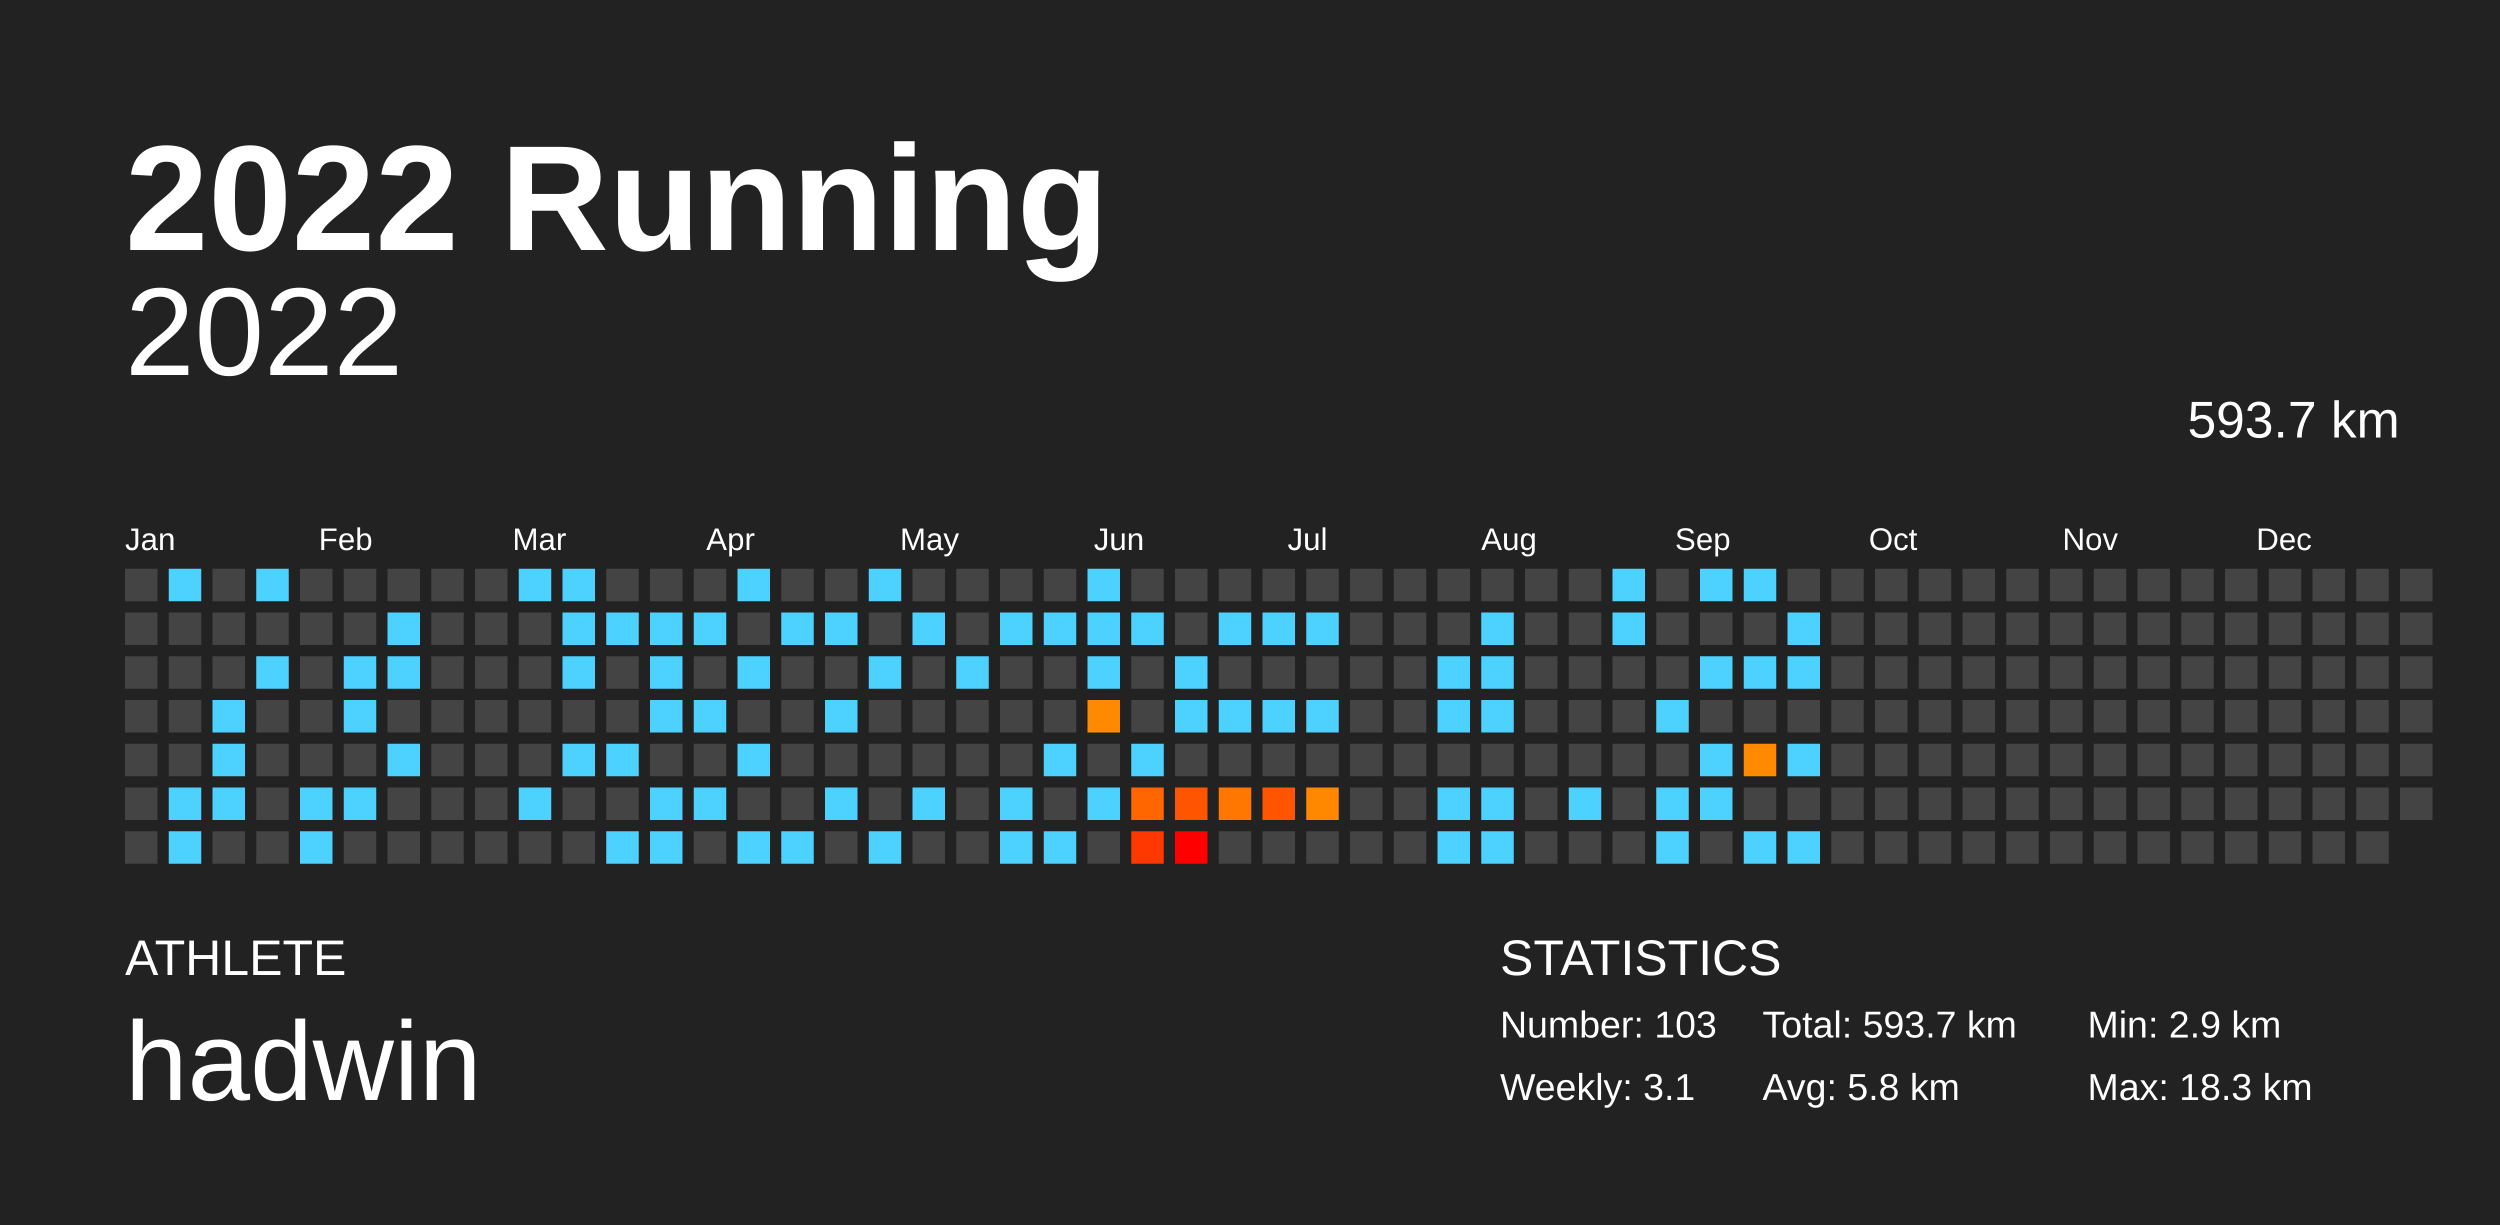
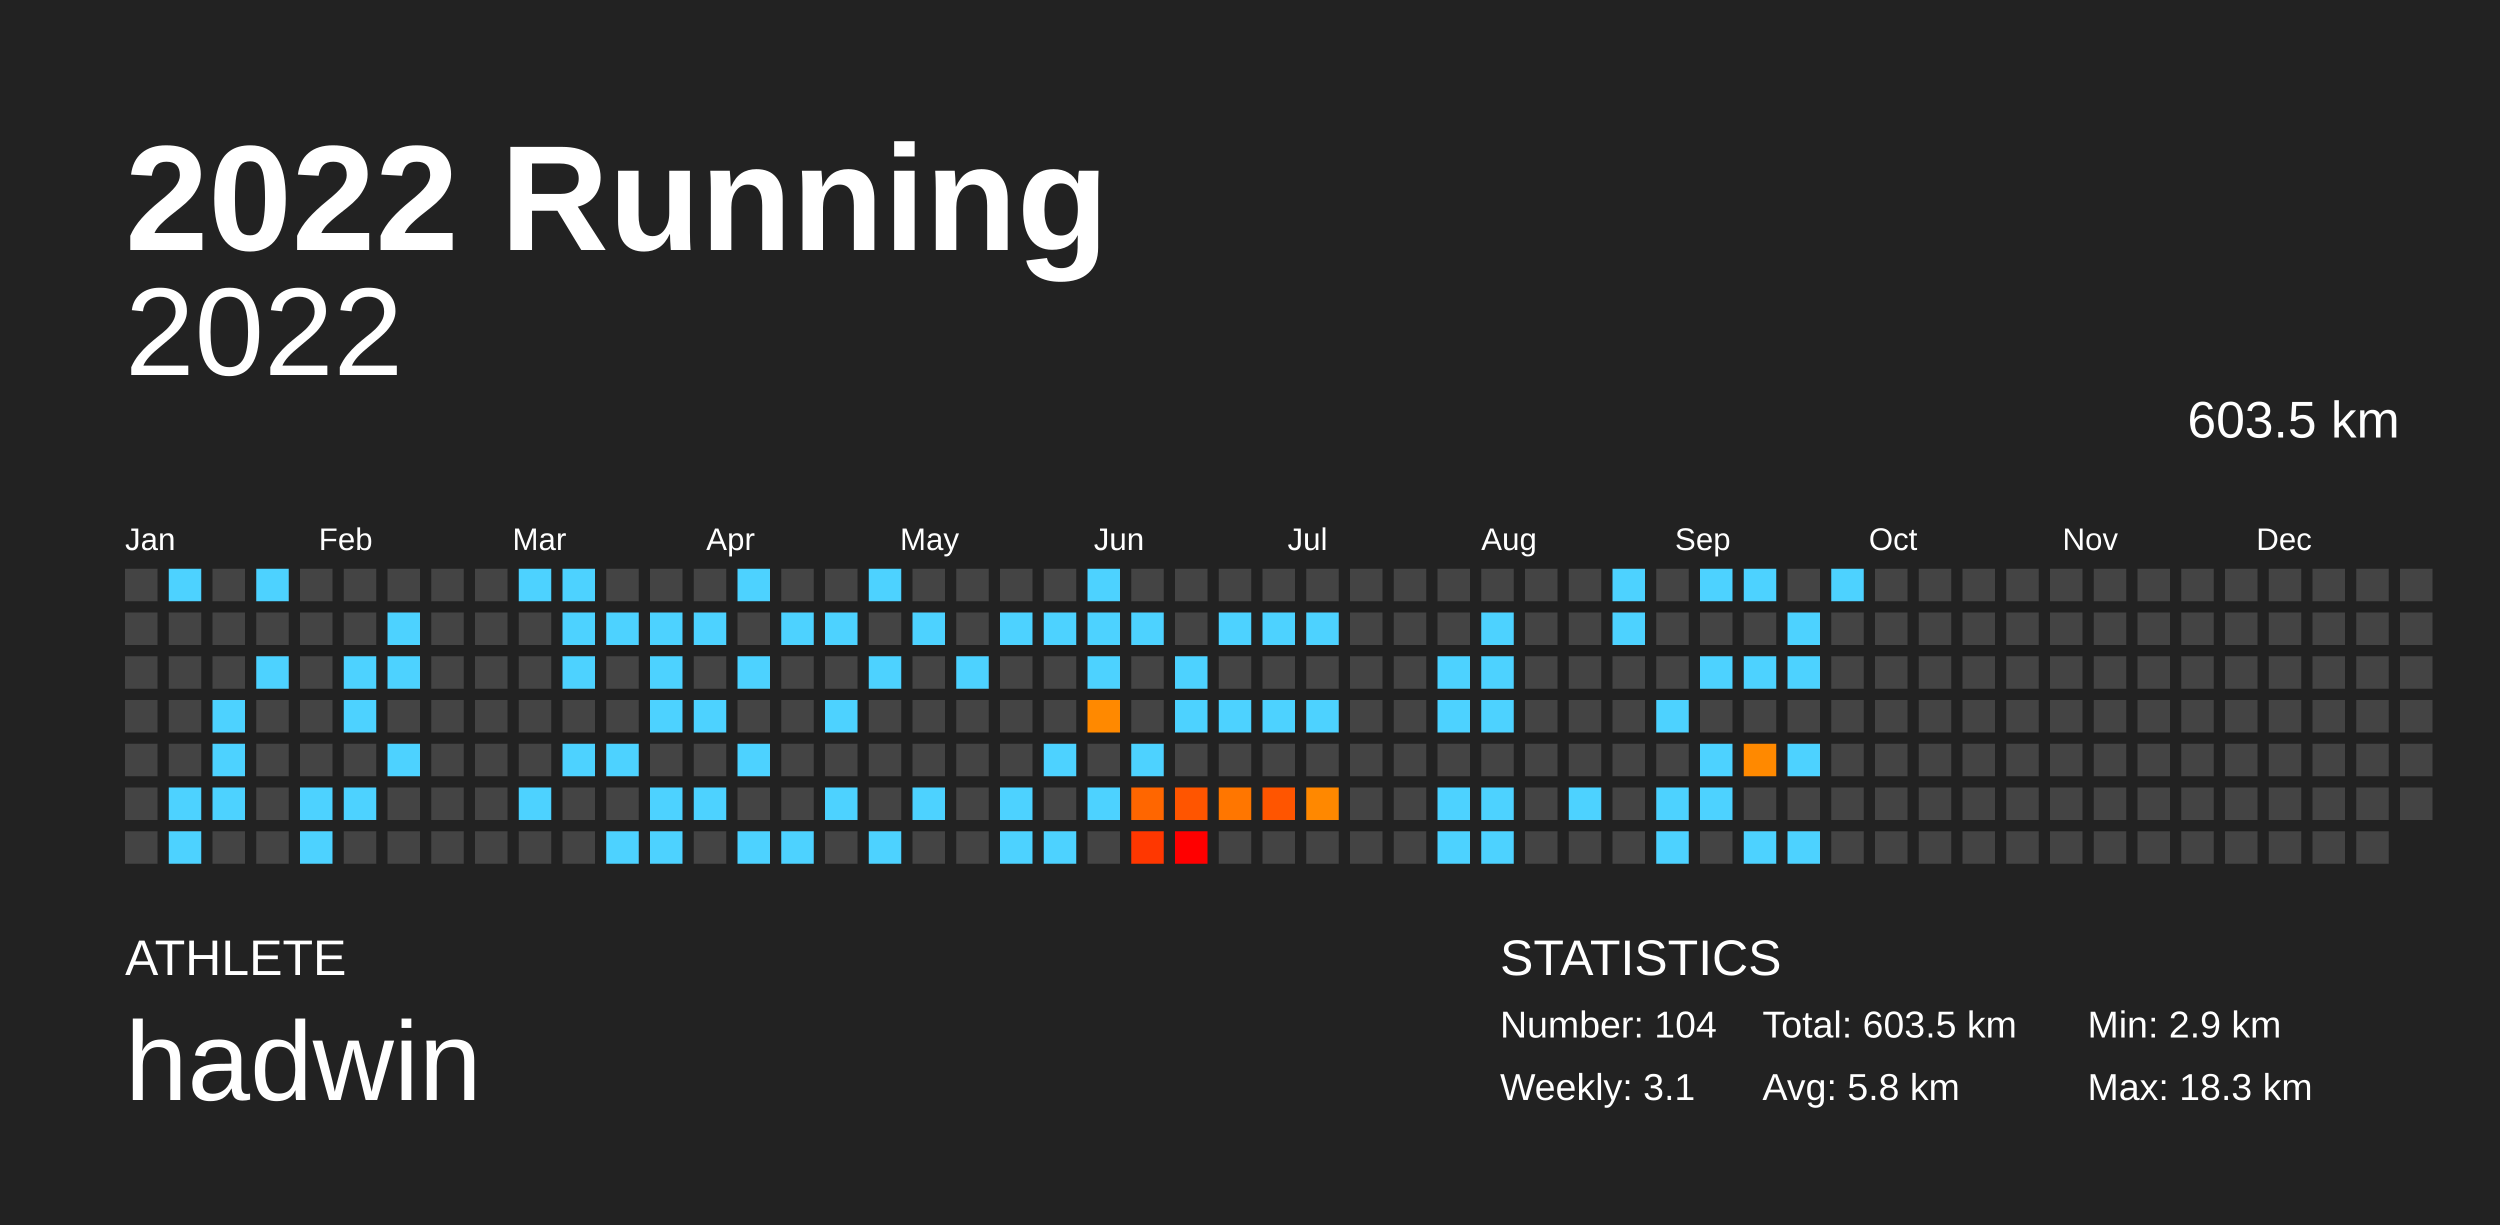
<svg xmlns="http://www.w3.org/2000/svg" baseProfile="full" height="98mm" version="1.1" viewBox="0,0,200,98" width="200mm">
  <defs />
  <rect fill="#222222" height="98" width="200" x="0" y="0" />
  <text fill="#FFFFFF" style="font-size:12px; font-family:Arial; font-weight:bold;" x="10" y="20">2022 Running</text>
  <text fill="#FFFFFF" style="font-size:4px; font-family:Arial" x="10" y="78">ATHLETE</text>
  <text fill="#FFFFFF" style="font-size:9px; font-family:Arial" x="10" y="88">hadwin</text>
  <text fill="#FFFFFF" style="font-size:4px; font-family:Arial" x="120" y="78">STATISTICS</text>
-   <text fill="#FFFFFF" style="font-size:3px; font-family:Arial" x="120" y="83">Number: 103</text>
+   <text fill="#FFFFFF" style="font-size:3px; font-family:Arial" x="120" y="83">Number: 104</text>
  <text fill="#FFFFFF" style="font-size:3px; font-family:Arial" x="120" y="88">Weekly: 3.1</text>
-   <text fill="#FFFFFF" style="font-size:3px; font-family:Arial" x="141" y="83">Total: 593.7 km</text>
+   <text fill="#FFFFFF" style="font-size:3px; font-family:Arial" x="141" y="83">Total: 603.5 km</text>
  <text fill="#FFFFFF" style="font-size:3px; font-family:Arial" x="141" y="88">Avg: 5.8 km</text>
  <text fill="#FFFFFF" style="font-size:3px; font-family:Arial" x="167" y="83">Min: 2.9 km</text>
  <text fill="#FFFFFF" style="font-size:3px; font-family:Arial" x="167" y="88">Max: 18.3 km</text>
  <text alignment-baseline="hanging" fill="#FFFFFF" style="font-size:10.0px; font-family:Arial;" x="10" y="30">2022</text>
-   <text alignment-baseline="hanging" fill="#FFFFFF" style="font-size:4.125px; font-family:Arial;" x="175" y="35">593.7 km</text>
+   <text alignment-baseline="hanging" fill="#FFFFFF" style="font-size:4.125px; font-family:Arial;" x="175" y="35">603.5 km</text>
  <text fill="#FFFFFF" style="font-size:2.5px; font-family:Arial" x="10.0" y="44">Jan</text>
  <text fill="#FFFFFF" style="font-size:2.5px; font-family:Arial" x="25.5" y="44">Feb</text>
  <text fill="#FFFFFF" style="font-size:2.5px; font-family:Arial" x="41.0" y="44">Mar</text>
  <text fill="#FFFFFF" style="font-size:2.5px; font-family:Arial" x="56.5" y="44">Apr</text>
  <text fill="#FFFFFF" style="font-size:2.5px; font-family:Arial" x="72.0" y="44">May</text>
  <text fill="#FFFFFF" style="font-size:2.5px; font-family:Arial" x="87.5" y="44">Jun</text>
  <text fill="#FFFFFF" style="font-size:2.5px; font-family:Arial" x="103.0" y="44">Jul</text>
  <text fill="#FFFFFF" style="font-size:2.5px; font-family:Arial" x="118.5" y="44">Aug</text>
  <text fill="#FFFFFF" style="font-size:2.5px; font-family:Arial" x="134.0" y="44">Sep</text>
  <text fill="#FFFFFF" style="font-size:2.5px; font-family:Arial" x="149.5" y="44">Oct</text>
  <text fill="#FFFFFF" style="font-size:2.5px; font-family:Arial" x="165.0" y="44">Nov</text>
  <text fill="#FFFFFF" style="font-size:2.5px; font-family:Arial" x="180.5" y="44">Dec</text>
  <rect fill="#444444" height="2.6" width="2.6" x="10.0" y="45.5" />
  <rect fill="#444444" height="2.6" width="2.6" x="10.0" y="49.0" />
  <rect fill="#444444" height="2.6" width="2.6" x="10.0" y="52.5" />
  <rect fill="#444444" height="2.6" width="2.6" x="10.0" y="56.0" />
  <rect fill="#444444" height="2.6" width="2.6" x="10.0" y="59.5" />
  <rect fill="#444444" height="2.6" width="2.6" x="10.0" y="63.0" />
  <rect fill="#444444" height="2.6" width="2.6" x="10.0" y="66.5" />
  <rect fill="#4dd2ff" height="2.6" width="2.6" x="13.5" y="45.5" />
  <rect fill="#444444" height="2.6" width="2.6" x="13.5" y="49.0" />
  <rect fill="#444444" height="2.6" width="2.6" x="13.5" y="52.5" />
  <rect fill="#444444" height="2.6" width="2.6" x="13.5" y="56.0" />
  <rect fill="#444444" height="2.6" width="2.6" x="13.5" y="59.5" />
  <rect fill="#4dd2ff" height="2.6" width="2.6" x="13.5" y="63.0" />
  <rect fill="#4dd2ff" height="2.6" width="2.6" x="13.5" y="66.5" />
  <rect fill="#444444" height="2.6" width="2.6" x="17.0" y="45.5" />
  <rect fill="#444444" height="2.6" width="2.6" x="17.0" y="49.0" />
  <rect fill="#444444" height="2.6" width="2.6" x="17.0" y="52.5" />
  <rect fill="#4dd2ff" height="2.6" width="2.6" x="17.0" y="56.0" />
  <rect fill="#4dd2ff" height="2.6" width="2.6" x="17.0" y="59.5" />
  <rect fill="#4dd2ff" height="2.6" width="2.6" x="17.0" y="63.0" />
  <rect fill="#444444" height="2.6" width="2.6" x="17.0" y="66.5" />
  <rect fill="#4dd2ff" height="2.6" width="2.6" x="20.5" y="45.5" />
  <rect fill="#444444" height="2.6" width="2.6" x="20.5" y="49.0" />
  <rect fill="#4dd2ff" height="2.6" width="2.6" x="20.5" y="52.5" />
  <rect fill="#444444" height="2.6" width="2.6" x="20.5" y="56.0" />
  <rect fill="#444444" height="2.6" width="2.6" x="20.5" y="59.5" />
  <rect fill="#444444" height="2.6" width="2.6" x="20.5" y="63.0" />
  <rect fill="#444444" height="2.6" width="2.6" x="20.5" y="66.5" />
  <rect fill="#444444" height="2.6" width="2.6" x="24.0" y="45.5" />
  <rect fill="#444444" height="2.6" width="2.6" x="24.0" y="49.0" />
  <rect fill="#444444" height="2.6" width="2.6" x="24.0" y="52.5" />
  <rect fill="#444444" height="2.6" width="2.6" x="24.0" y="56.0" />
  <rect fill="#444444" height="2.6" width="2.6" x="24.0" y="59.5" />
  <rect fill="#4dd2ff" height="2.6" width="2.6" x="24.0" y="63.0" />
  <rect fill="#4dd2ff" height="2.6" width="2.6" x="24.0" y="66.5" />
  <rect fill="#444444" height="2.6" width="2.6" x="27.5" y="45.5" />
  <rect fill="#444444" height="2.6" width="2.6" x="27.5" y="49.0" />
  <rect fill="#4dd2ff" height="2.6" width="2.6" x="27.5" y="52.5" />
  <rect fill="#4dd2ff" height="2.6" width="2.6" x="27.5" y="56.0" />
  <rect fill="#444444" height="2.6" width="2.6" x="27.5" y="59.5" />
  <rect fill="#4dd2ff" height="2.6" width="2.6" x="27.5" y="63.0" />
  <rect fill="#444444" height="2.6" width="2.6" x="27.5" y="66.5" />
  <rect fill="#444444" height="2.6" width="2.6" x="31.0" y="45.5" />
  <rect fill="#4dd2ff" height="2.6" width="2.6" x="31.0" y="49.0" />
  <rect fill="#4dd2ff" height="2.6" width="2.6" x="31.0" y="52.5" />
  <rect fill="#444444" height="2.6" width="2.6" x="31.0" y="56.0" />
  <rect fill="#4dd2ff" height="2.6" width="2.6" x="31.0" y="59.5" />
  <rect fill="#444444" height="2.6" width="2.6" x="31.0" y="63.0" />
  <rect fill="#444444" height="2.6" width="2.6" x="31.0" y="66.5" />
  <rect fill="#444444" height="2.6" width="2.6" x="34.5" y="45.5" />
  <rect fill="#444444" height="2.6" width="2.6" x="34.5" y="49.0" />
  <rect fill="#444444" height="2.6" width="2.6" x="34.5" y="52.5" />
  <rect fill="#444444" height="2.6" width="2.6" x="34.5" y="56.0" />
  <rect fill="#444444" height="2.6" width="2.6" x="34.5" y="59.5" />
  <rect fill="#444444" height="2.6" width="2.6" x="34.5" y="63.0" />
  <rect fill="#444444" height="2.6" width="2.6" x="34.5" y="66.5" />
  <rect fill="#444444" height="2.6" width="2.6" x="38.0" y="45.5" />
  <rect fill="#444444" height="2.6" width="2.6" x="38.0" y="49.0" />
  <rect fill="#444444" height="2.6" width="2.6" x="38.0" y="52.5" />
  <rect fill="#444444" height="2.6" width="2.6" x="38.0" y="56.0" />
  <rect fill="#444444" height="2.6" width="2.6" x="38.0" y="59.5" />
  <rect fill="#444444" height="2.6" width="2.6" x="38.0" y="63.0" />
  <rect fill="#444444" height="2.6" width="2.6" x="38.0" y="66.5" />
  <rect fill="#4dd2ff" height="2.6" width="2.6" x="41.5" y="45.5" />
  <rect fill="#444444" height="2.6" width="2.6" x="41.5" y="49.0" />
  <rect fill="#444444" height="2.6" width="2.6" x="41.5" y="52.5" />
  <rect fill="#444444" height="2.6" width="2.6" x="41.5" y="56.0" />
  <rect fill="#444444" height="2.6" width="2.6" x="41.5" y="59.5" />
  <rect fill="#4dd2ff" height="2.6" width="2.6" x="41.5" y="63.0" />
  <rect fill="#444444" height="2.6" width="2.6" x="41.5" y="66.5" />
  <rect fill="#4dd2ff" height="2.6" width="2.6" x="45.0" y="45.5" />
  <rect fill="#4dd2ff" height="2.6" width="2.6" x="45.0" y="49.0" />
  <rect fill="#4dd2ff" height="2.6" width="2.6" x="45.0" y="52.5" />
  <rect fill="#444444" height="2.6" width="2.6" x="45.0" y="56.0" />
  <rect fill="#4dd2ff" height="2.6" width="2.6" x="45.0" y="59.5" />
  <rect fill="#444444" height="2.6" width="2.6" x="45.0" y="63.0" />
  <rect fill="#444444" height="2.6" width="2.6" x="45.0" y="66.5" />
  <rect fill="#444444" height="2.6" width="2.6" x="48.5" y="45.5" />
  <rect fill="#4dd2ff" height="2.6" width="2.6" x="48.5" y="49.0" />
  <rect fill="#444444" height="2.6" width="2.6" x="48.5" y="52.5" />
  <rect fill="#444444" height="2.6" width="2.6" x="48.5" y="56.0" />
  <rect fill="#4dd2ff" height="2.6" width="2.6" x="48.5" y="59.5" />
  <rect fill="#444444" height="2.6" width="2.6" x="48.5" y="63.0" />
  <rect fill="#4dd2ff" height="2.6" width="2.6" x="48.5" y="66.5" />
  <rect fill="#444444" height="2.6" width="2.6" x="52.0" y="45.5" />
  <rect fill="#4dd2ff" height="2.6" width="2.6" x="52.0" y="49.0" />
  <rect fill="#4dd2ff" height="2.6" width="2.6" x="52.0" y="52.5" />
  <rect fill="#4dd2ff" height="2.6" width="2.6" x="52.0" y="56.0" />
  <rect fill="#444444" height="2.6" width="2.6" x="52.0" y="59.5" />
  <rect fill="#4dd2ff" height="2.6" width="2.6" x="52.0" y="63.0" />
  <rect fill="#4dd2ff" height="2.6" width="2.6" x="52.0" y="66.5" />
  <rect fill="#444444" height="2.6" width="2.6" x="55.5" y="45.5" />
  <rect fill="#4dd2ff" height="2.6" width="2.6" x="55.5" y="49.0" />
  <rect fill="#444444" height="2.6" width="2.6" x="55.5" y="52.5" />
  <rect fill="#4dd2ff" height="2.6" width="2.6" x="55.5" y="56.0" />
  <rect fill="#444444" height="2.6" width="2.6" x="55.5" y="59.5" />
  <rect fill="#4dd2ff" height="2.6" width="2.6" x="55.5" y="63.0" />
  <rect fill="#444444" height="2.6" width="2.6" x="55.5" y="66.5" />
  <rect fill="#4dd2ff" height="2.6" width="2.6" x="59.0" y="45.5" />
  <rect fill="#444444" height="2.6" width="2.6" x="59.0" y="49.0" />
  <rect fill="#4dd2ff" height="2.6" width="2.6" x="59.0" y="52.5" />
  <rect fill="#444444" height="2.6" width="2.6" x="59.0" y="56.0" />
  <rect fill="#4dd2ff" height="2.6" width="2.6" x="59.0" y="59.5" />
  <rect fill="#444444" height="2.6" width="2.6" x="59.0" y="63.0" />
  <rect fill="#4dd2ff" height="2.6" width="2.6" x="59.0" y="66.5" />
  <rect fill="#444444" height="2.6" width="2.6" x="62.5" y="45.5" />
  <rect fill="#4dd2ff" height="2.6" width="2.6" x="62.5" y="49.0" />
  <rect fill="#444444" height="2.6" width="2.6" x="62.5" y="52.5" />
  <rect fill="#444444" height="2.6" width="2.6" x="62.5" y="56.0" />
  <rect fill="#444444" height="2.6" width="2.6" x="62.5" y="59.5" />
  <rect fill="#444444" height="2.6" width="2.6" x="62.5" y="63.0" />
  <rect fill="#4dd2ff" height="2.6" width="2.6" x="62.5" y="66.5" />
  <rect fill="#444444" height="2.6" width="2.6" x="66.0" y="45.5" />
  <rect fill="#4dd2ff" height="2.6" width="2.6" x="66.0" y="49.0" />
  <rect fill="#444444" height="2.6" width="2.6" x="66.0" y="52.5" />
  <rect fill="#4dd2ff" height="2.6" width="2.6" x="66.0" y="56.0" />
  <rect fill="#444444" height="2.6" width="2.6" x="66.0" y="59.5" />
  <rect fill="#4dd2ff" height="2.6" width="2.6" x="66.0" y="63.0" />
  <rect fill="#444444" height="2.6" width="2.6" x="66.0" y="66.5" />
  <rect fill="#4dd2ff" height="2.6" width="2.6" x="69.5" y="45.5" />
  <rect fill="#444444" height="2.6" width="2.6" x="69.5" y="49.0" />
  <rect fill="#4dd2ff" height="2.6" width="2.6" x="69.5" y="52.5" />
  <rect fill="#444444" height="2.6" width="2.6" x="69.5" y="56.0" />
  <rect fill="#444444" height="2.6" width="2.6" x="69.5" y="59.5" />
  <rect fill="#444444" height="2.6" width="2.6" x="69.5" y="63.0" />
  <rect fill="#4dd2ff" height="2.6" width="2.6" x="69.5" y="66.5" />
  <rect fill="#444444" height="2.6" width="2.6" x="73.0" y="45.5" />
  <rect fill="#4dd2ff" height="2.6" width="2.6" x="73.0" y="49.0" />
  <rect fill="#444444" height="2.6" width="2.6" x="73.0" y="52.5" />
  <rect fill="#444444" height="2.6" width="2.6" x="73.0" y="56.0" />
  <rect fill="#444444" height="2.6" width="2.6" x="73.0" y="59.5" />
  <rect fill="#4dd2ff" height="2.6" width="2.6" x="73.0" y="63.0" />
  <rect fill="#444444" height="2.6" width="2.6" x="73.0" y="66.5" />
  <rect fill="#444444" height="2.6" width="2.6" x="76.5" y="45.5" />
  <rect fill="#444444" height="2.6" width="2.6" x="76.5" y="49.0" />
  <rect fill="#4dd2ff" height="2.6" width="2.6" x="76.5" y="52.5" />
  <rect fill="#444444" height="2.6" width="2.6" x="76.5" y="56.0" />
  <rect fill="#444444" height="2.6" width="2.6" x="76.5" y="59.5" />
  <rect fill="#444444" height="2.6" width="2.6" x="76.5" y="63.0" />
  <rect fill="#444444" height="2.6" width="2.6" x="76.5" y="66.5" />
  <rect fill="#444444" height="2.6" width="2.6" x="80.0" y="45.5" />
  <rect fill="#4dd2ff" height="2.6" width="2.6" x="80.0" y="49.0" />
  <rect fill="#444444" height="2.6" width="2.6" x="80.0" y="52.5" />
  <rect fill="#444444" height="2.6" width="2.6" x="80.0" y="56.0" />
  <rect fill="#444444" height="2.6" width="2.6" x="80.0" y="59.5" />
  <rect fill="#4dd2ff" height="2.6" width="2.6" x="80.0" y="63.0" />
  <rect fill="#4dd2ff" height="2.6" width="2.6" x="80.0" y="66.5" />
  <rect fill="#444444" height="2.6" width="2.6" x="83.5" y="45.5" />
  <rect fill="#4dd2ff" height="2.6" width="2.6" x="83.5" y="49.0" />
  <rect fill="#444444" height="2.6" width="2.6" x="83.5" y="52.5" />
  <rect fill="#444444" height="2.6" width="2.6" x="83.5" y="56.0" />
  <rect fill="#4dd2ff" height="2.6" width="2.6" x="83.5" y="59.5" />
  <rect fill="#444444" height="2.6" width="2.6" x="83.5" y="63.0" />
  <rect fill="#4dd2ff" height="2.6" width="2.6" x="83.5" y="66.5" />
  <rect fill="#4dd2ff" height="2.6" width="2.6" x="87.0" y="45.5" />
  <rect fill="#4dd2ff" height="2.6" width="2.6" x="87.0" y="49.0" />
  <rect fill="#4dd2ff" height="2.6" width="2.6" x="87.0" y="52.5" />
  <rect fill="#ff8900" height="2.6" width="2.6" x="87.0" y="56.0" />
  <rect fill="#444444" height="2.6" width="2.6" x="87.0" y="59.5" />
  <rect fill="#4dd2ff" height="2.6" width="2.6" x="87.0" y="63.0" />
  <rect fill="#444444" height="2.6" width="2.6" x="87.0" y="66.5" />
  <rect fill="#444444" height="2.6" width="2.6" x="90.5" y="45.5" />
  <rect fill="#4dd2ff" height="2.6" width="2.6" x="90.5" y="49.0" />
  <rect fill="#444444" height="2.6" width="2.6" x="90.5" y="52.5" />
  <rect fill="#444444" height="2.6" width="2.6" x="90.5" y="56.0" />
  <rect fill="#4dd2ff" height="2.6" width="2.6" x="90.5" y="59.5" />
  <rect fill="#ff6600" height="2.6" width="2.6" x="90.5" y="63.0" />
  <rect fill="#ff3700" height="2.6" width="2.6" x="90.5" y="66.5" />
  <rect fill="#444444" height="2.6" width="2.6" x="94.0" y="45.5" />
  <rect fill="#444444" height="2.6" width="2.6" x="94.0" y="49.0" />
  <rect fill="#4dd2ff" height="2.6" width="2.6" x="94.0" y="52.5" />
  <rect fill="#4dd2ff" height="2.6" width="2.6" x="94.0" y="56.0" />
  <rect fill="#444444" height="2.6" width="2.6" x="94.0" y="59.5" />
  <rect fill="#ff5500" height="2.6" width="2.6" x="94.0" y="63.0" />
  <rect fill="#ff0000" height="2.6" width="2.6" x="94.0" y="66.5" />
  <rect fill="#444444" height="2.6" width="2.6" x="97.5" y="45.5" />
  <rect fill="#4dd2ff" height="2.6" width="2.6" x="97.5" y="49.0" />
  <rect fill="#444444" height="2.6" width="2.6" x="97.5" y="52.5" />
  <rect fill="#4dd2ff" height="2.6" width="2.6" x="97.5" y="56.0" />
  <rect fill="#444444" height="2.6" width="2.6" x="97.5" y="59.5" />
  <rect fill="#ff7600" height="2.6" width="2.6" x="97.5" y="63.0" />
  <rect fill="#444444" height="2.6" width="2.6" x="97.5" y="66.5" />
  <rect fill="#444444" height="2.6" width="2.6" x="101.0" y="45.5" />
  <rect fill="#4dd2ff" height="2.6" width="2.6" x="101.0" y="49.0" />
  <rect fill="#444444" height="2.6" width="2.6" x="101.0" y="52.5" />
  <rect fill="#4dd2ff" height="2.6" width="2.6" x="101.0" y="56.0" />
  <rect fill="#444444" height="2.6" width="2.6" x="101.0" y="59.5" />
  <rect fill="#ff5500" height="2.6" width="2.6" x="101.0" y="63.0" />
  <rect fill="#444444" height="2.6" width="2.6" x="101.0" y="66.5" />
  <rect fill="#444444" height="2.6" width="2.6" x="104.5" y="45.5" />
  <rect fill="#4dd2ff" height="2.6" width="2.6" x="104.5" y="49.0" />
  <rect fill="#444444" height="2.6" width="2.6" x="104.5" y="52.5" />
  <rect fill="#4dd2ff" height="2.6" width="2.6" x="104.5" y="56.0" />
  <rect fill="#444444" height="2.6" width="2.6" x="104.5" y="59.5" />
  <rect fill="#ff8800" height="2.6" width="2.6" x="104.5" y="63.0" />
  <rect fill="#444444" height="2.6" width="2.6" x="104.5" y="66.5" />
  <rect fill="#444444" height="2.6" width="2.6" x="108.0" y="45.5" />
  <rect fill="#444444" height="2.6" width="2.6" x="108.0" y="49.0" />
  <rect fill="#444444" height="2.6" width="2.6" x="108.0" y="52.5" />
  <rect fill="#444444" height="2.6" width="2.6" x="108.0" y="56.0" />
  <rect fill="#444444" height="2.6" width="2.6" x="108.0" y="59.5" />
  <rect fill="#444444" height="2.6" width="2.6" x="108.0" y="63.0" />
  <rect fill="#444444" height="2.6" width="2.6" x="108.0" y="66.5" />
  <rect fill="#444444" height="2.6" width="2.6" x="111.5" y="45.5" />
  <rect fill="#444444" height="2.6" width="2.6" x="111.5" y="49.0" />
  <rect fill="#444444" height="2.6" width="2.6" x="111.5" y="52.5" />
  <rect fill="#444444" height="2.6" width="2.6" x="111.5" y="56.0" />
  <rect fill="#444444" height="2.6" width="2.6" x="111.5" y="59.5" />
  <rect fill="#444444" height="2.6" width="2.6" x="111.5" y="63.0" />
  <rect fill="#444444" height="2.6" width="2.6" x="111.5" y="66.5" />
  <rect fill="#444444" height="2.6" width="2.6" x="115.0" y="45.5" />
  <rect fill="#444444" height="2.6" width="2.6" x="115.0" y="49.0" />
  <rect fill="#4dd2ff" height="2.6" width="2.6" x="115.0" y="52.5" />
  <rect fill="#4dd2ff" height="2.6" width="2.6" x="115.0" y="56.0" />
  <rect fill="#444444" height="2.6" width="2.6" x="115.0" y="59.5" />
  <rect fill="#4dd2ff" height="2.6" width="2.6" x="115.0" y="63.0" />
  <rect fill="#4dd2ff" height="2.6" width="2.6" x="115.0" y="66.5" />
  <rect fill="#444444" height="2.6" width="2.6" x="118.5" y="45.5" />
  <rect fill="#4dd2ff" height="2.6" width="2.6" x="118.5" y="49.0" />
  <rect fill="#4dd2ff" height="2.6" width="2.6" x="118.5" y="52.5" />
  <rect fill="#4dd2ff" height="2.6" width="2.6" x="118.5" y="56.0" />
  <rect fill="#444444" height="2.6" width="2.6" x="118.5" y="59.5" />
  <rect fill="#4dd2ff" height="2.6" width="2.6" x="118.5" y="63.0" />
  <rect fill="#4dd2ff" height="2.6" width="2.6" x="118.5" y="66.5" />
  <rect fill="#444444" height="2.6" width="2.6" x="122.0" y="45.5" />
  <rect fill="#444444" height="2.6" width="2.6" x="122.0" y="49.0" />
  <rect fill="#444444" height="2.6" width="2.6" x="122.0" y="52.5" />
  <rect fill="#444444" height="2.6" width="2.6" x="122.0" y="56.0" />
  <rect fill="#444444" height="2.6" width="2.6" x="122.0" y="59.5" />
  <rect fill="#444444" height="2.6" width="2.6" x="122.0" y="63.0" />
  <rect fill="#444444" height="2.6" width="2.6" x="122.0" y="66.5" />
  <rect fill="#444444" height="2.6" width="2.6" x="125.5" y="45.5" />
  <rect fill="#444444" height="2.6" width="2.6" x="125.5" y="49.0" />
  <rect fill="#444444" height="2.6" width="2.6" x="125.5" y="52.5" />
  <rect fill="#444444" height="2.6" width="2.6" x="125.5" y="56.0" />
  <rect fill="#444444" height="2.6" width="2.6" x="125.5" y="59.5" />
  <rect fill="#4dd2ff" height="2.6" width="2.6" x="125.5" y="63.0" />
  <rect fill="#444444" height="2.6" width="2.6" x="125.5" y="66.5" />
  <rect fill="#4dd2ff" height="2.6" width="2.6" x="129.0" y="45.5" />
  <rect fill="#4dd2ff" height="2.6" width="2.6" x="129.0" y="49.0" />
  <rect fill="#444444" height="2.6" width="2.6" x="129.0" y="52.5" />
  <rect fill="#444444" height="2.6" width="2.6" x="129.0" y="56.0" />
  <rect fill="#444444" height="2.6" width="2.6" x="129.0" y="59.5" />
  <rect fill="#444444" height="2.6" width="2.6" x="129.0" y="63.0" />
  <rect fill="#444444" height="2.6" width="2.6" x="129.0" y="66.5" />
  <rect fill="#444444" height="2.6" width="2.6" x="132.5" y="45.5" />
  <rect fill="#444444" height="2.6" width="2.6" x="132.5" y="49.0" />
  <rect fill="#444444" height="2.6" width="2.6" x="132.5" y="52.5" />
  <rect fill="#4dd2ff" height="2.6" width="2.6" x="132.5" y="56.0" />
  <rect fill="#444444" height="2.6" width="2.6" x="132.5" y="59.5" />
  <rect fill="#4dd2ff" height="2.6" width="2.6" x="132.5" y="63.0" />
  <rect fill="#4dd2ff" height="2.6" width="2.6" x="132.5" y="66.5" />
  <rect fill="#4dd2ff" height="2.6" width="2.6" x="136.0" y="45.5" />
  <rect fill="#444444" height="2.6" width="2.6" x="136.0" y="49.0" />
  <rect fill="#4dd2ff" height="2.6" width="2.6" x="136.0" y="52.5" />
  <rect fill="#444444" height="2.6" width="2.6" x="136.0" y="56.0" />
  <rect fill="#4dd2ff" height="2.6" width="2.6" x="136.0" y="59.5" />
  <rect fill="#4dd2ff" height="2.6" width="2.6" x="136.0" y="63.0" />
  <rect fill="#444444" height="2.6" width="2.6" x="136.0" y="66.5" />
  <rect fill="#4dd2ff" height="2.6" width="2.6" x="139.5" y="45.5" />
  <rect fill="#444444" height="2.6" width="2.6" x="139.5" y="49.0" />
  <rect fill="#4dd2ff" height="2.6" width="2.6" x="139.5" y="52.5" />
  <rect fill="#444444" height="2.6" width="2.6" x="139.5" y="56.0" />
  <rect fill="#ff8900" height="2.6" width="2.6" x="139.5" y="59.5" />
  <rect fill="#444444" height="2.6" width="2.6" x="139.5" y="63.0" />
  <rect fill="#4dd2ff" height="2.6" width="2.6" x="139.5" y="66.5" />
  <rect fill="#444444" height="2.6" width="2.6" x="143.0" y="45.5" />
  <rect fill="#4dd2ff" height="2.6" width="2.6" x="143.0" y="49.0" />
  <rect fill="#4dd2ff" height="2.6" width="2.6" x="143.0" y="52.5" />
  <rect fill="#444444" height="2.6" width="2.6" x="143.0" y="56.0" />
  <rect fill="#4dd2ff" height="2.6" width="2.6" x="143.0" y="59.5" />
  <rect fill="#444444" height="2.6" width="2.6" x="143.0" y="63.0" />
  <rect fill="#4dd2ff" height="2.6" width="2.6" x="143.0" y="66.5" />
-   <rect fill="#444444" height="2.6" width="2.6" x="146.5" y="45.5" />
+   <rect fill="#4dd2ff" height="2.6" width="2.6" x="146.5" y="45.5" />
  <rect fill="#444444" height="2.6" width="2.6" x="146.5" y="49.0" />
  <rect fill="#444444" height="2.6" width="2.6" x="146.5" y="52.5" />
  <rect fill="#444444" height="2.6" width="2.6" x="146.5" y="56.0" />
  <rect fill="#444444" height="2.6" width="2.6" x="146.5" y="59.5" />
  <rect fill="#444444" height="2.6" width="2.6" x="146.5" y="63.0" />
  <rect fill="#444444" height="2.6" width="2.6" x="146.5" y="66.5" />
  <rect fill="#444444" height="2.6" width="2.6" x="150.0" y="45.5" />
  <rect fill="#444444" height="2.6" width="2.6" x="150.0" y="49.0" />
  <rect fill="#444444" height="2.6" width="2.6" x="150.0" y="52.5" />
  <rect fill="#444444" height="2.6" width="2.6" x="150.0" y="56.0" />
  <rect fill="#444444" height="2.6" width="2.6" x="150.0" y="59.5" />
  <rect fill="#444444" height="2.6" width="2.6" x="150.0" y="63.0" />
  <rect fill="#444444" height="2.6" width="2.6" x="150.0" y="66.5" />
  <rect fill="#444444" height="2.6" width="2.6" x="153.5" y="45.5" />
  <rect fill="#444444" height="2.6" width="2.6" x="153.5" y="49.0" />
  <rect fill="#444444" height="2.6" width="2.6" x="153.5" y="52.5" />
  <rect fill="#444444" height="2.6" width="2.6" x="153.5" y="56.0" />
  <rect fill="#444444" height="2.6" width="2.6" x="153.5" y="59.5" />
  <rect fill="#444444" height="2.6" width="2.6" x="153.5" y="63.0" />
  <rect fill="#444444" height="2.6" width="2.6" x="153.5" y="66.5" />
  <rect fill="#444444" height="2.6" width="2.6" x="157.0" y="45.5" />
  <rect fill="#444444" height="2.6" width="2.6" x="157.0" y="49.0" />
  <rect fill="#444444" height="2.6" width="2.6" x="157.0" y="52.5" />
  <rect fill="#444444" height="2.6" width="2.6" x="157.0" y="56.0" />
  <rect fill="#444444" height="2.6" width="2.6" x="157.0" y="59.5" />
  <rect fill="#444444" height="2.6" width="2.6" x="157.0" y="63.0" />
  <rect fill="#444444" height="2.6" width="2.6" x="157.0" y="66.5" />
  <rect fill="#444444" height="2.6" width="2.6" x="160.5" y="45.5" />
  <rect fill="#444444" height="2.6" width="2.6" x="160.5" y="49.0" />
  <rect fill="#444444" height="2.6" width="2.6" x="160.5" y="52.5" />
  <rect fill="#444444" height="2.6" width="2.6" x="160.5" y="56.0" />
  <rect fill="#444444" height="2.6" width="2.6" x="160.5" y="59.5" />
  <rect fill="#444444" height="2.6" width="2.6" x="160.5" y="63.0" />
  <rect fill="#444444" height="2.6" width="2.6" x="160.5" y="66.5" />
  <rect fill="#444444" height="2.6" width="2.6" x="164.0" y="45.5" />
  <rect fill="#444444" height="2.6" width="2.6" x="164.0" y="49.0" />
  <rect fill="#444444" height="2.6" width="2.6" x="164.0" y="52.5" />
  <rect fill="#444444" height="2.6" width="2.6" x="164.0" y="56.0" />
  <rect fill="#444444" height="2.6" width="2.6" x="164.0" y="59.5" />
  <rect fill="#444444" height="2.6" width="2.6" x="164.0" y="63.0" />
  <rect fill="#444444" height="2.6" width="2.6" x="164.0" y="66.5" />
  <rect fill="#444444" height="2.6" width="2.6" x="167.5" y="45.5" />
  <rect fill="#444444" height="2.6" width="2.6" x="167.5" y="49.0" />
  <rect fill="#444444" height="2.6" width="2.6" x="167.5" y="52.5" />
  <rect fill="#444444" height="2.6" width="2.6" x="167.5" y="56.0" />
  <rect fill="#444444" height="2.6" width="2.6" x="167.5" y="59.5" />
  <rect fill="#444444" height="2.6" width="2.6" x="167.5" y="63.0" />
  <rect fill="#444444" height="2.6" width="2.6" x="167.5" y="66.5" />
  <rect fill="#444444" height="2.6" width="2.6" x="171.0" y="45.5" />
  <rect fill="#444444" height="2.6" width="2.6" x="171.0" y="49.0" />
  <rect fill="#444444" height="2.6" width="2.6" x="171.0" y="52.5" />
  <rect fill="#444444" height="2.6" width="2.6" x="171.0" y="56.0" />
  <rect fill="#444444" height="2.6" width="2.6" x="171.0" y="59.5" />
  <rect fill="#444444" height="2.6" width="2.6" x="171.0" y="63.0" />
  <rect fill="#444444" height="2.6" width="2.6" x="171.0" y="66.5" />
  <rect fill="#444444" height="2.6" width="2.6" x="174.5" y="45.5" />
  <rect fill="#444444" height="2.6" width="2.6" x="174.5" y="49.0" />
  <rect fill="#444444" height="2.6" width="2.6" x="174.5" y="52.5" />
  <rect fill="#444444" height="2.6" width="2.6" x="174.5" y="56.0" />
  <rect fill="#444444" height="2.6" width="2.6" x="174.5" y="59.5" />
  <rect fill="#444444" height="2.6" width="2.6" x="174.5" y="63.0" />
  <rect fill="#444444" height="2.6" width="2.6" x="174.5" y="66.5" />
  <rect fill="#444444" height="2.6" width="2.6" x="178.0" y="45.5" />
  <rect fill="#444444" height="2.6" width="2.6" x="178.0" y="49.0" />
  <rect fill="#444444" height="2.6" width="2.6" x="178.0" y="52.5" />
  <rect fill="#444444" height="2.6" width="2.6" x="178.0" y="56.0" />
  <rect fill="#444444" height="2.6" width="2.6" x="178.0" y="59.5" />
  <rect fill="#444444" height="2.6" width="2.6" x="178.0" y="63.0" />
  <rect fill="#444444" height="2.6" width="2.6" x="178.0" y="66.5" />
  <rect fill="#444444" height="2.6" width="2.6" x="181.5" y="45.5" />
  <rect fill="#444444" height="2.6" width="2.6" x="181.5" y="49.0" />
  <rect fill="#444444" height="2.6" width="2.6" x="181.5" y="52.5" />
  <rect fill="#444444" height="2.6" width="2.6" x="181.5" y="56.0" />
  <rect fill="#444444" height="2.6" width="2.6" x="181.5" y="59.5" />
  <rect fill="#444444" height="2.6" width="2.6" x="181.5" y="63.0" />
  <rect fill="#444444" height="2.6" width="2.6" x="181.5" y="66.5" />
  <rect fill="#444444" height="2.6" width="2.6" x="185.0" y="45.5" />
  <rect fill="#444444" height="2.6" width="2.6" x="185.0" y="49.0" />
  <rect fill="#444444" height="2.6" width="2.6" x="185.0" y="52.5" />
  <rect fill="#444444" height="2.6" width="2.6" x="185.0" y="56.0" />
  <rect fill="#444444" height="2.6" width="2.6" x="185.0" y="59.5" />
  <rect fill="#444444" height="2.6" width="2.6" x="185.0" y="63.0" />
  <rect fill="#444444" height="2.6" width="2.6" x="185.0" y="66.5" />
  <rect fill="#444444" height="2.6" width="2.6" x="188.5" y="45.5" />
  <rect fill="#444444" height="2.6" width="2.6" x="188.5" y="49.0" />
  <rect fill="#444444" height="2.6" width="2.6" x="188.5" y="52.5" />
  <rect fill="#444444" height="2.6" width="2.6" x="188.5" y="56.0" />
  <rect fill="#444444" height="2.6" width="2.6" x="188.5" y="59.5" />
  <rect fill="#444444" height="2.6" width="2.6" x="188.5" y="63.0" />
  <rect fill="#444444" height="2.6" width="2.6" x="188.5" y="66.5" />
  <rect fill="#444444" height="2.6" width="2.6" x="192.0" y="45.5" />
  <rect fill="#444444" height="2.6" width="2.6" x="192.0" y="49.0" />
  <rect fill="#444444" height="2.6" width="2.6" x="192.0" y="52.5" />
  <rect fill="#444444" height="2.6" width="2.6" x="192.0" y="56.0" />
  <rect fill="#444444" height="2.6" width="2.6" x="192.0" y="59.5" />
  <rect fill="#444444" height="2.6" width="2.6" x="192.0" y="63.0" />
</svg>
